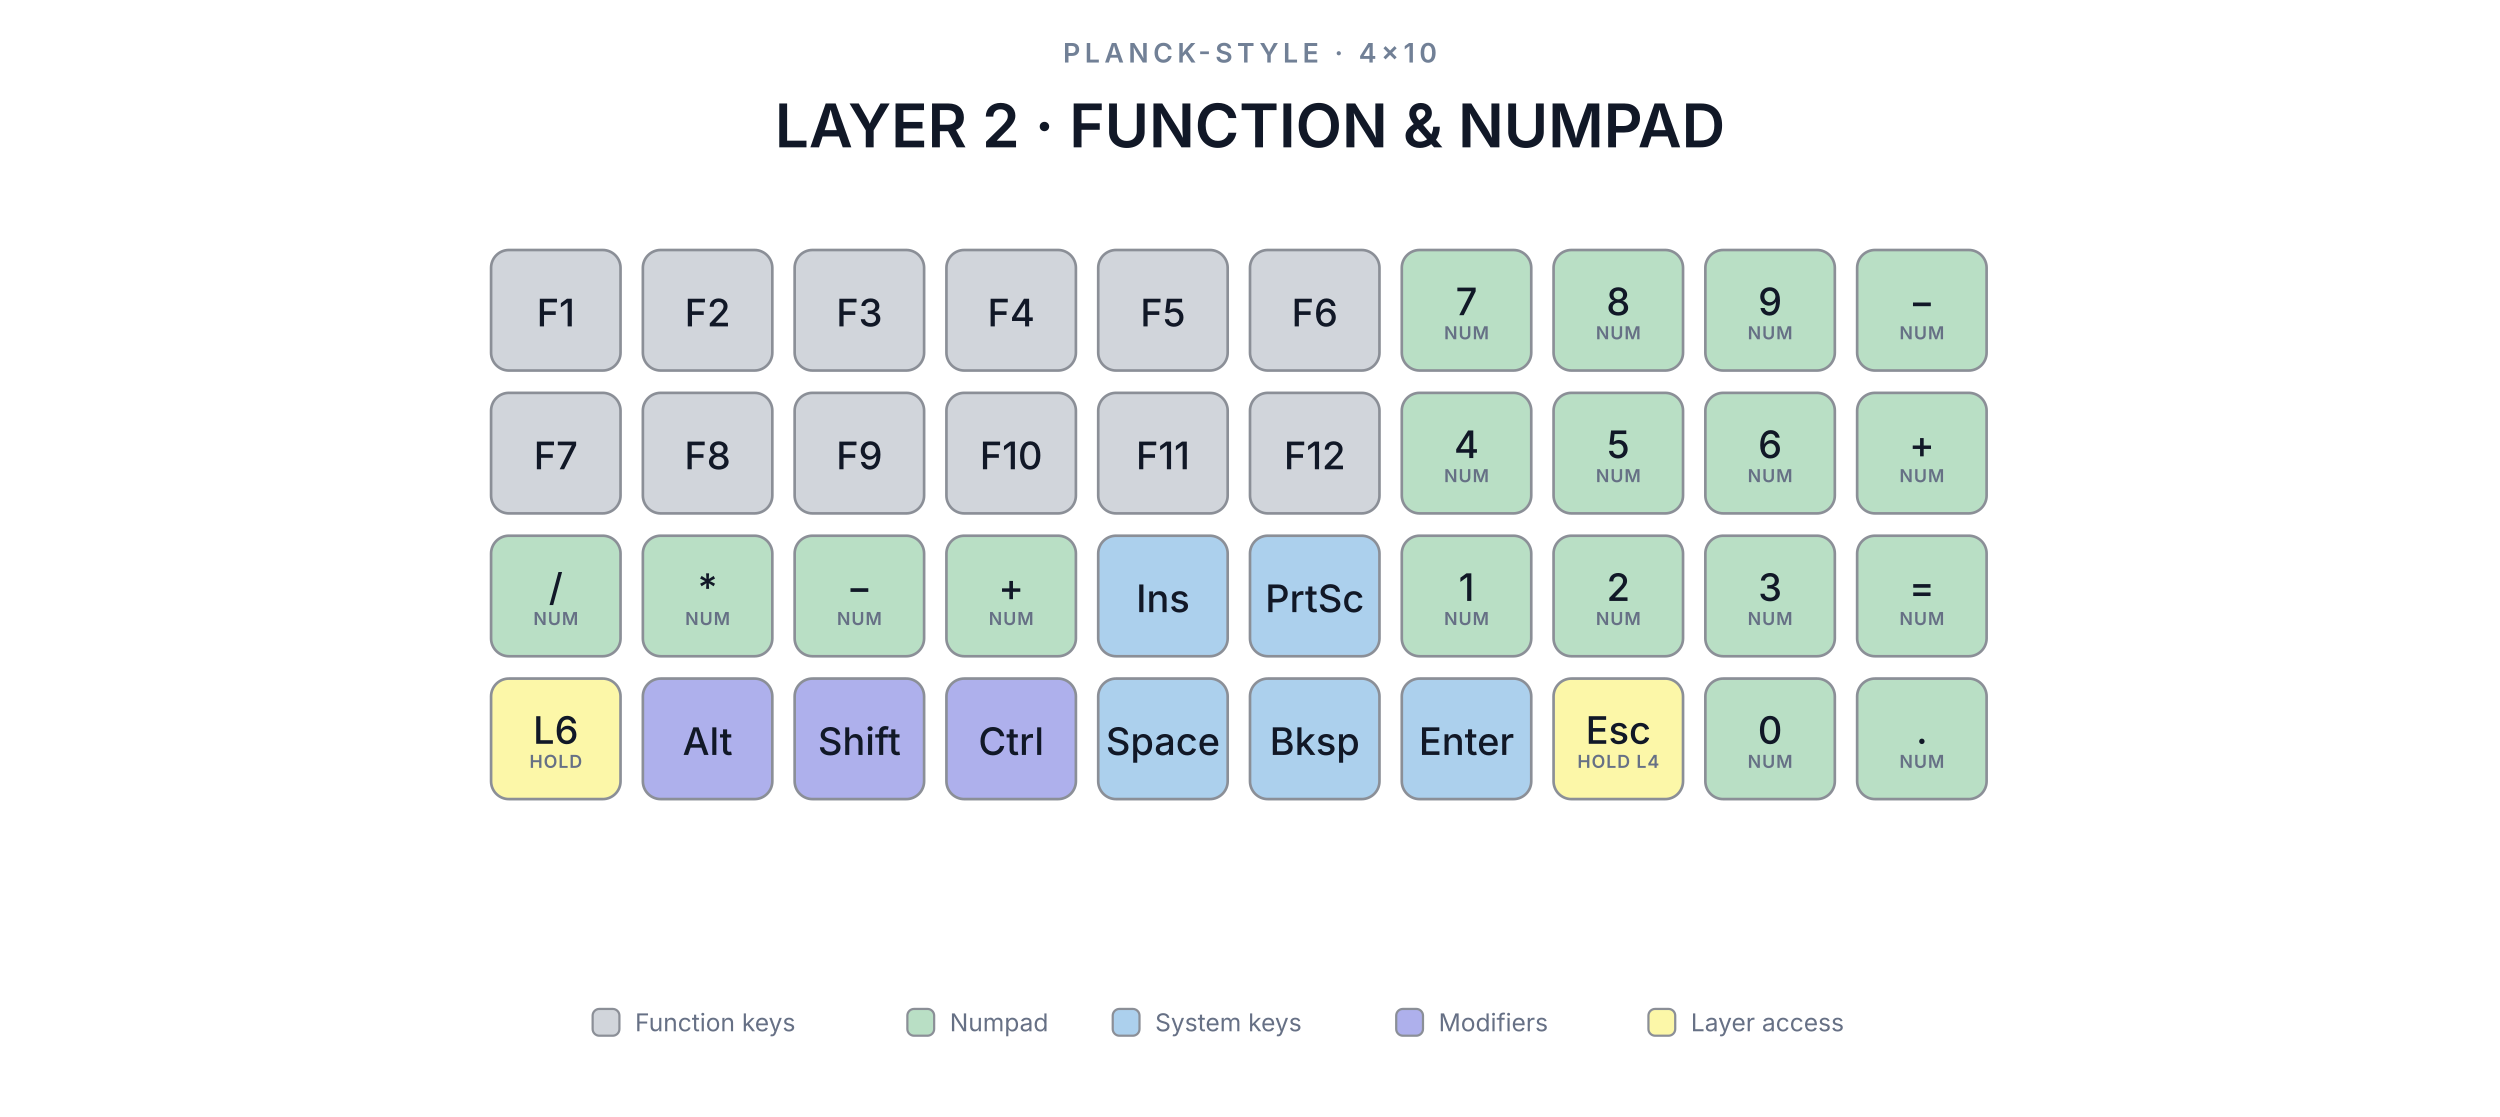
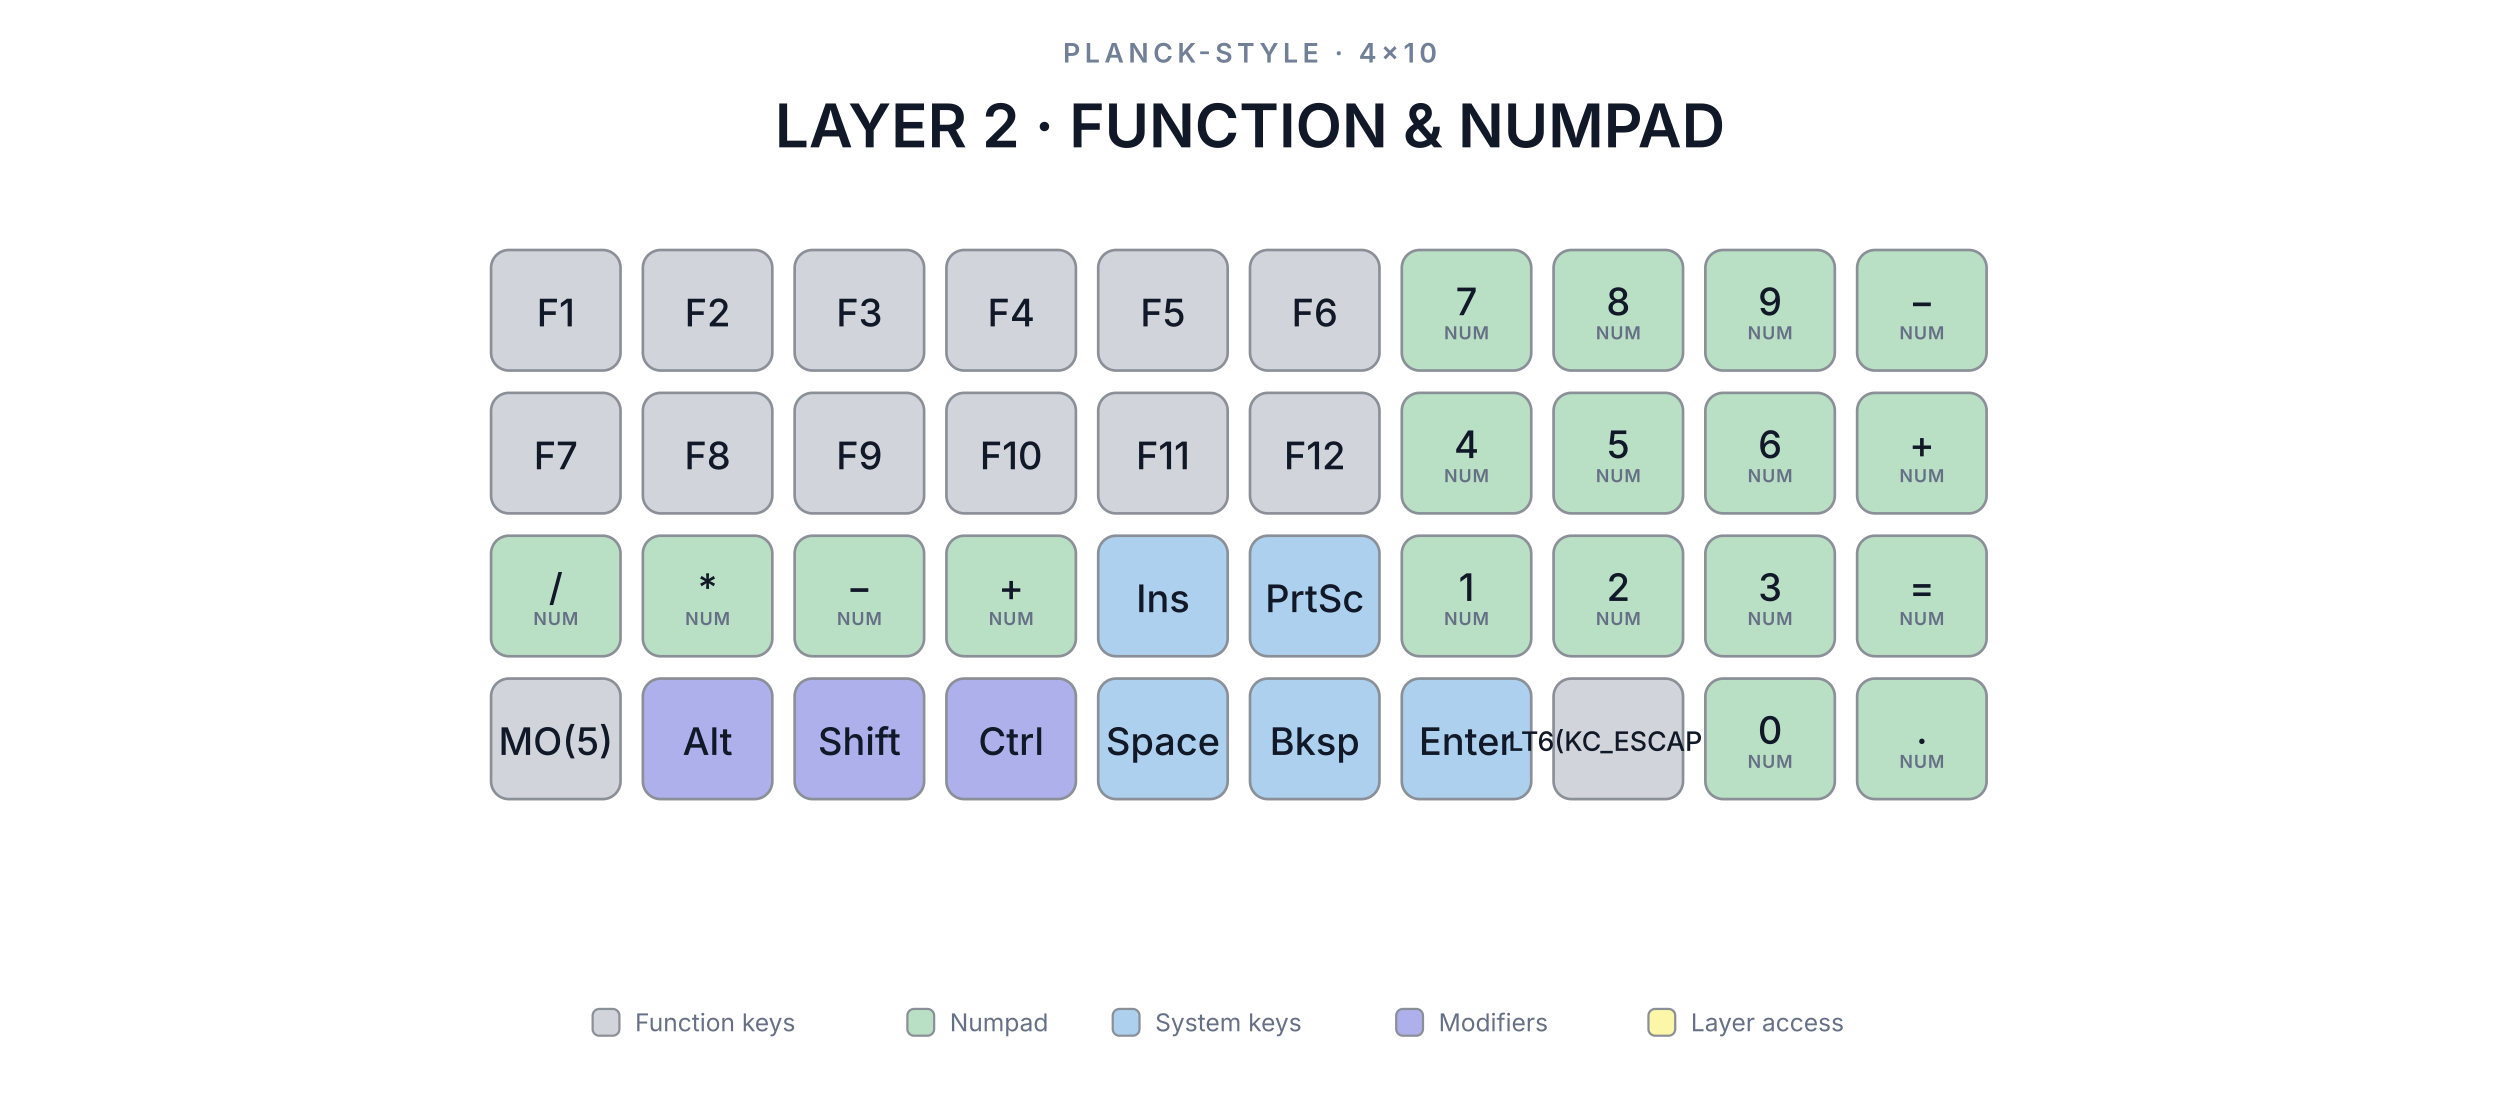
<svg xmlns="http://www.w3.org/2000/svg" viewBox="0 0 1120 500" role="img" aria-labelledby="layer-2-title layer-2-description">
  <style>
    text { font-family: Inter, ui-sans-serif, system-ui, -apple-system, BlinkMacSystemFont, "Segoe UI", sans-serif; fill: #111827; }
    .kicker { font-size: 12px; font-weight: 600; letter-spacing: 2px; text-anchor: middle; fill: #718096; }
    .title { font-size: 27px; font-weight: 600; text-anchor: middle; }
    .key-label { font-weight: 500; text-anchor: middle; dominant-baseline: middle; }
    .key-sub { font-size: 8px; font-weight: 600; letter-spacing: 0.4px; text-anchor: middle; fill: #667085; }
    .legend-label { font-size: 11px; fill: #667085; }
  </style>
  <text x="560" y="28" class="kicker">PLANCK-STYLE · 4×10</text>
  <text x="560" y="66" class="title">LAYER 2 · FUNCTION &amp; NUMPAD</text>
  <rect x="220" y="112" width="58" height="54" rx="8" fill="#d1d5db" stroke="#8b8f97" stroke-width="1.2" />
  <text x="249.0" y="140.0" class="key-label" font-size="17">F1</text>
  <rect x="288" y="112" width="58" height="54" rx="8" fill="#d1d5db" stroke="#8b8f97" stroke-width="1.2" />
  <text x="317.0" y="140.0" class="key-label" font-size="17">F2</text>
  <rect x="356" y="112" width="58" height="54" rx="8" fill="#d1d5db" stroke="#8b8f97" stroke-width="1.2" />
  <text x="385.0" y="140.0" class="key-label" font-size="17">F3</text>
  <rect x="424" y="112" width="58" height="54" rx="8" fill="#d1d5db" stroke="#8b8f97" stroke-width="1.2" />
  <text x="453.0" y="140.0" class="key-label" font-size="17">F4</text>
  <rect x="492" y="112" width="58" height="54" rx="8" fill="#d1d5db" stroke="#8b8f97" stroke-width="1.2" />
  <text x="521.0" y="140.0" class="key-label" font-size="17">F5</text>
  <rect x="560" y="112" width="58" height="54" rx="8" fill="#d1d5db" stroke="#8b8f97" stroke-width="1.2" />
  <text x="589.0" y="140.0" class="key-label" font-size="17">F6</text>
  <rect x="628" y="112" width="58" height="54" rx="8" fill="#b9dfc5" stroke="#8b8f97" stroke-width="1.2" />
  <text x="657.0" y="135.0" class="key-label" font-size="17">7</text>
  <text x="657.0" y="152.0" class="key-sub">NUM</text>
  <rect x="696" y="112" width="58" height="54" rx="8" fill="#b9dfc5" stroke="#8b8f97" stroke-width="1.2" />
  <text x="725.0" y="135.0" class="key-label" font-size="17">8</text>
  <text x="725.0" y="152.0" class="key-sub">NUM</text>
  <rect x="764" y="112" width="58" height="54" rx="8" fill="#b9dfc5" stroke="#8b8f97" stroke-width="1.2" />
  <text x="793.0" y="135.0" class="key-label" font-size="17">9</text>
  <text x="793.0" y="152.0" class="key-sub">NUM</text>
  <rect x="832" y="112" width="58" height="54" rx="8" fill="#b9dfc5" stroke="#8b8f97" stroke-width="1.2" />
  <text x="861.0" y="135.0" class="key-label" font-size="17">−</text>
  <text x="861.0" y="152.0" class="key-sub">NUM</text>
  <rect x="220" y="176" width="58" height="54" rx="8" fill="#d1d5db" stroke="#8b8f97" stroke-width="1.2" />
  <text x="249.0" y="204.0" class="key-label" font-size="17">F7</text>
  <rect x="288" y="176" width="58" height="54" rx="8" fill="#d1d5db" stroke="#8b8f97" stroke-width="1.2" />
  <text x="317.0" y="204.0" class="key-label" font-size="17">F8</text>
  <rect x="356" y="176" width="58" height="54" rx="8" fill="#d1d5db" stroke="#8b8f97" stroke-width="1.2" />
  <text x="385.0" y="204.0" class="key-label" font-size="17">F9</text>
  <rect x="424" y="176" width="58" height="54" rx="8" fill="#d1d5db" stroke="#8b8f97" stroke-width="1.2" />
  <text x="453.0" y="204.0" class="key-label" font-size="17">F10</text>
  <rect x="492" y="176" width="58" height="54" rx="8" fill="#d1d5db" stroke="#8b8f97" stroke-width="1.2" />
  <text x="521.0" y="204.0" class="key-label" font-size="17">F11</text>
  <rect x="560" y="176" width="58" height="54" rx="8" fill="#d1d5db" stroke="#8b8f97" stroke-width="1.2" />
  <text x="589.0" y="204.0" class="key-label" font-size="17">F12</text>
  <rect x="628" y="176" width="58" height="54" rx="8" fill="#b9dfc5" stroke="#8b8f97" stroke-width="1.2" />
  <text x="657.0" y="199.0" class="key-label" font-size="17">4</text>
  <text x="657.0" y="216.0" class="key-sub">NUM</text>
  <rect x="696" y="176" width="58" height="54" rx="8" fill="#b9dfc5" stroke="#8b8f97" stroke-width="1.2" />
  <text x="725.0" y="199.0" class="key-label" font-size="17">5</text>
  <text x="725.0" y="216.0" class="key-sub">NUM</text>
  <rect x="764" y="176" width="58" height="54" rx="8" fill="#b9dfc5" stroke="#8b8f97" stroke-width="1.2" />
  <text x="793.0" y="199.0" class="key-label" font-size="17">6</text>
  <text x="793.0" y="216.0" class="key-sub">NUM</text>
  <rect x="832" y="176" width="58" height="54" rx="8" fill="#b9dfc5" stroke="#8b8f97" stroke-width="1.2" />
  <text x="861.0" y="199.0" class="key-label" font-size="17">+</text>
  <text x="861.0" y="216.0" class="key-sub">NUM</text>
  <rect x="220" y="240" width="58" height="54" rx="8" fill="#b9dfc5" stroke="#8b8f97" stroke-width="1.2" />
  <text x="249.0" y="263.0" class="key-label" font-size="17">/</text>
  <text x="249.0" y="280.0" class="key-sub">NUM</text>
  <rect x="288" y="240" width="58" height="54" rx="8" fill="#b9dfc5" stroke="#8b8f97" stroke-width="1.2" />
  <text x="317.0" y="263.0" class="key-label" font-size="17">*</text>
  <text x="317.0" y="280.0" class="key-sub">NUM</text>
  <rect x="356" y="240" width="58" height="54" rx="8" fill="#b9dfc5" stroke="#8b8f97" stroke-width="1.2" />
  <text x="385.0" y="263.0" class="key-label" font-size="17">−</text>
  <text x="385.0" y="280.0" class="key-sub">NUM</text>
  <rect x="424" y="240" width="58" height="54" rx="8" fill="#b9dfc5" stroke="#8b8f97" stroke-width="1.2" />
  <text x="453.0" y="263.0" class="key-label" font-size="17">+</text>
  <text x="453.0" y="280.0" class="key-sub">NUM</text>
  <rect x="492" y="240" width="58" height="54" rx="8" fill="#acd0ed" stroke="#8b8f97" stroke-width="1.2" />
  <text x="521.0" y="268.0" class="key-label" font-size="17">Ins</text>
  <rect x="560" y="240" width="58" height="54" rx="8" fill="#acd0ed" stroke="#8b8f97" stroke-width="1.2" />
  <text x="589.0" y="268.0" class="key-label" font-size="17">PrtSc</text>
  <rect x="628" y="240" width="58" height="54" rx="8" fill="#b9dfc5" stroke="#8b8f97" stroke-width="1.2" />
  <text x="657.0" y="263.0" class="key-label" font-size="17">1</text>
  <text x="657.0" y="280.0" class="key-sub">NUM</text>
  <rect x="696" y="240" width="58" height="54" rx="8" fill="#b9dfc5" stroke="#8b8f97" stroke-width="1.2" />
  <text x="725.0" y="263.0" class="key-label" font-size="17">2</text>
  <text x="725.0" y="280.0" class="key-sub">NUM</text>
  <rect x="764" y="240" width="58" height="54" rx="8" fill="#b9dfc5" stroke="#8b8f97" stroke-width="1.2" />
  <text x="793.0" y="263.0" class="key-label" font-size="17">3</text>
  <text x="793.0" y="280.0" class="key-sub">NUM</text>
  <rect x="832" y="240" width="58" height="54" rx="8" fill="#b9dfc5" stroke="#8b8f97" stroke-width="1.2" />
  <text x="861.0" y="263.0" class="key-label" font-size="17">=</text>
  <text x="861.0" y="280.0" class="key-sub">NUM</text>
-   <rect x="220" y="304" width="58" height="54" rx="8" fill="#fcf7a8" stroke="#8b8f97" stroke-width="1.2" />
-   <text x="249.0" y="327.0" class="key-label" font-size="17">L6</text>
-   <text x="249.0" y="344.0" class="key-sub">HOLD</text>
+   <rect x="220" y="304" width="58" height="54" rx="8" fill="#d1d5db" stroke="#8b8f97" stroke-width="1.2" />
+   <text x="249.0" y="332.0" class="key-label" font-size="17">MO(5)</text>
  <rect x="288" y="304" width="58" height="54" rx="8" fill="#aeb0ec" stroke="#8b8f97" stroke-width="1.2" />
  <text x="317.0" y="332.0" class="key-label" font-size="17">Alt</text>
  <rect x="356" y="304" width="58" height="54" rx="8" fill="#aeb0ec" stroke="#8b8f97" stroke-width="1.2" />
  <text x="385.0" y="332.0" class="key-label" font-size="17">Shift</text>
  <rect x="424" y="304" width="58" height="54" rx="8" fill="#aeb0ec" stroke="#8b8f97" stroke-width="1.2" />
  <text x="453.0" y="332.0" class="key-label" font-size="17">Ctrl</text>
  <rect x="492" y="304" width="58" height="54" rx="8" fill="#acd0ed" stroke="#8b8f97" stroke-width="1.2" />
  <text x="521.0" y="332.0" class="key-label" font-size="17">Space</text>
  <rect x="560" y="304" width="58" height="54" rx="8" fill="#acd0ed" stroke="#8b8f97" stroke-width="1.2" />
  <text x="589.0" y="332.0" class="key-label" font-size="17">Bksp</text>
  <rect x="628" y="304" width="58" height="54" rx="8" fill="#acd0ed" stroke="#8b8f97" stroke-width="1.2" />
  <text x="657.0" y="332.0" class="key-label" font-size="17">Enter</text>
-   <rect x="696" y="304" width="58" height="54" rx="8" fill="#fcf7a8" stroke="#8b8f97" stroke-width="1.2" />
-   <text x="725.0" y="327.0" class="key-label" font-size="17">Esc</text>
-   <text x="725.0" y="344.0" class="key-sub">HOLD L4</text>
+   <rect x="696" y="304" width="58" height="54" rx="8" fill="#d1d5db" stroke="#8b8f97" stroke-width="1.2" />
+   <text x="725.0" y="332.0" class="key-label" font-size="12">LT6(KC_ESCAPE)</text>
  <rect x="764" y="304" width="58" height="54" rx="8" fill="#b9dfc5" stroke="#8b8f97" stroke-width="1.2" />
  <text x="793.0" y="327.0" class="key-label" font-size="17">0</text>
  <text x="793.0" y="344.0" class="key-sub">NUM</text>
  <rect x="832" y="304" width="58" height="54" rx="8" fill="#b9dfc5" stroke="#8b8f97" stroke-width="1.2" />
  <text x="861.0" y="327.0" class="key-label" font-size="17">.</text>
  <text x="861.0" y="344.0" class="key-sub">NUM</text>
  <rect x="265.5" y="452" width="12" height="12" rx="3" fill="#d1d5db" stroke="#8b8f97" stroke-width="1" />
  <text x="284.5" y="462" class="legend-label">Function keys</text>
  <rect x="406.5" y="452" width="12" height="12" rx="3" fill="#b9dfc5" stroke="#8b8f97" stroke-width="1" />
  <text x="425.5" y="462" class="legend-label">Numpad</text>
  <rect x="498.5" y="452" width="12" height="12" rx="3" fill="#acd0ed" stroke="#8b8f97" stroke-width="1" />
  <text x="517.5" y="462" class="legend-label">System keys</text>
  <rect x="625.5" y="452" width="12" height="12" rx="3" fill="#aeb0ec" stroke="#8b8f97" stroke-width="1" />
  <text x="644.5" y="462" class="legend-label">Modifiers</text>
  <rect x="738.5" y="452" width="12" height="12" rx="3" fill="#fcf7a8" stroke="#8b8f97" stroke-width="1" />
  <text x="757.5" y="462" class="legend-label">Layer access</text>
</svg>
